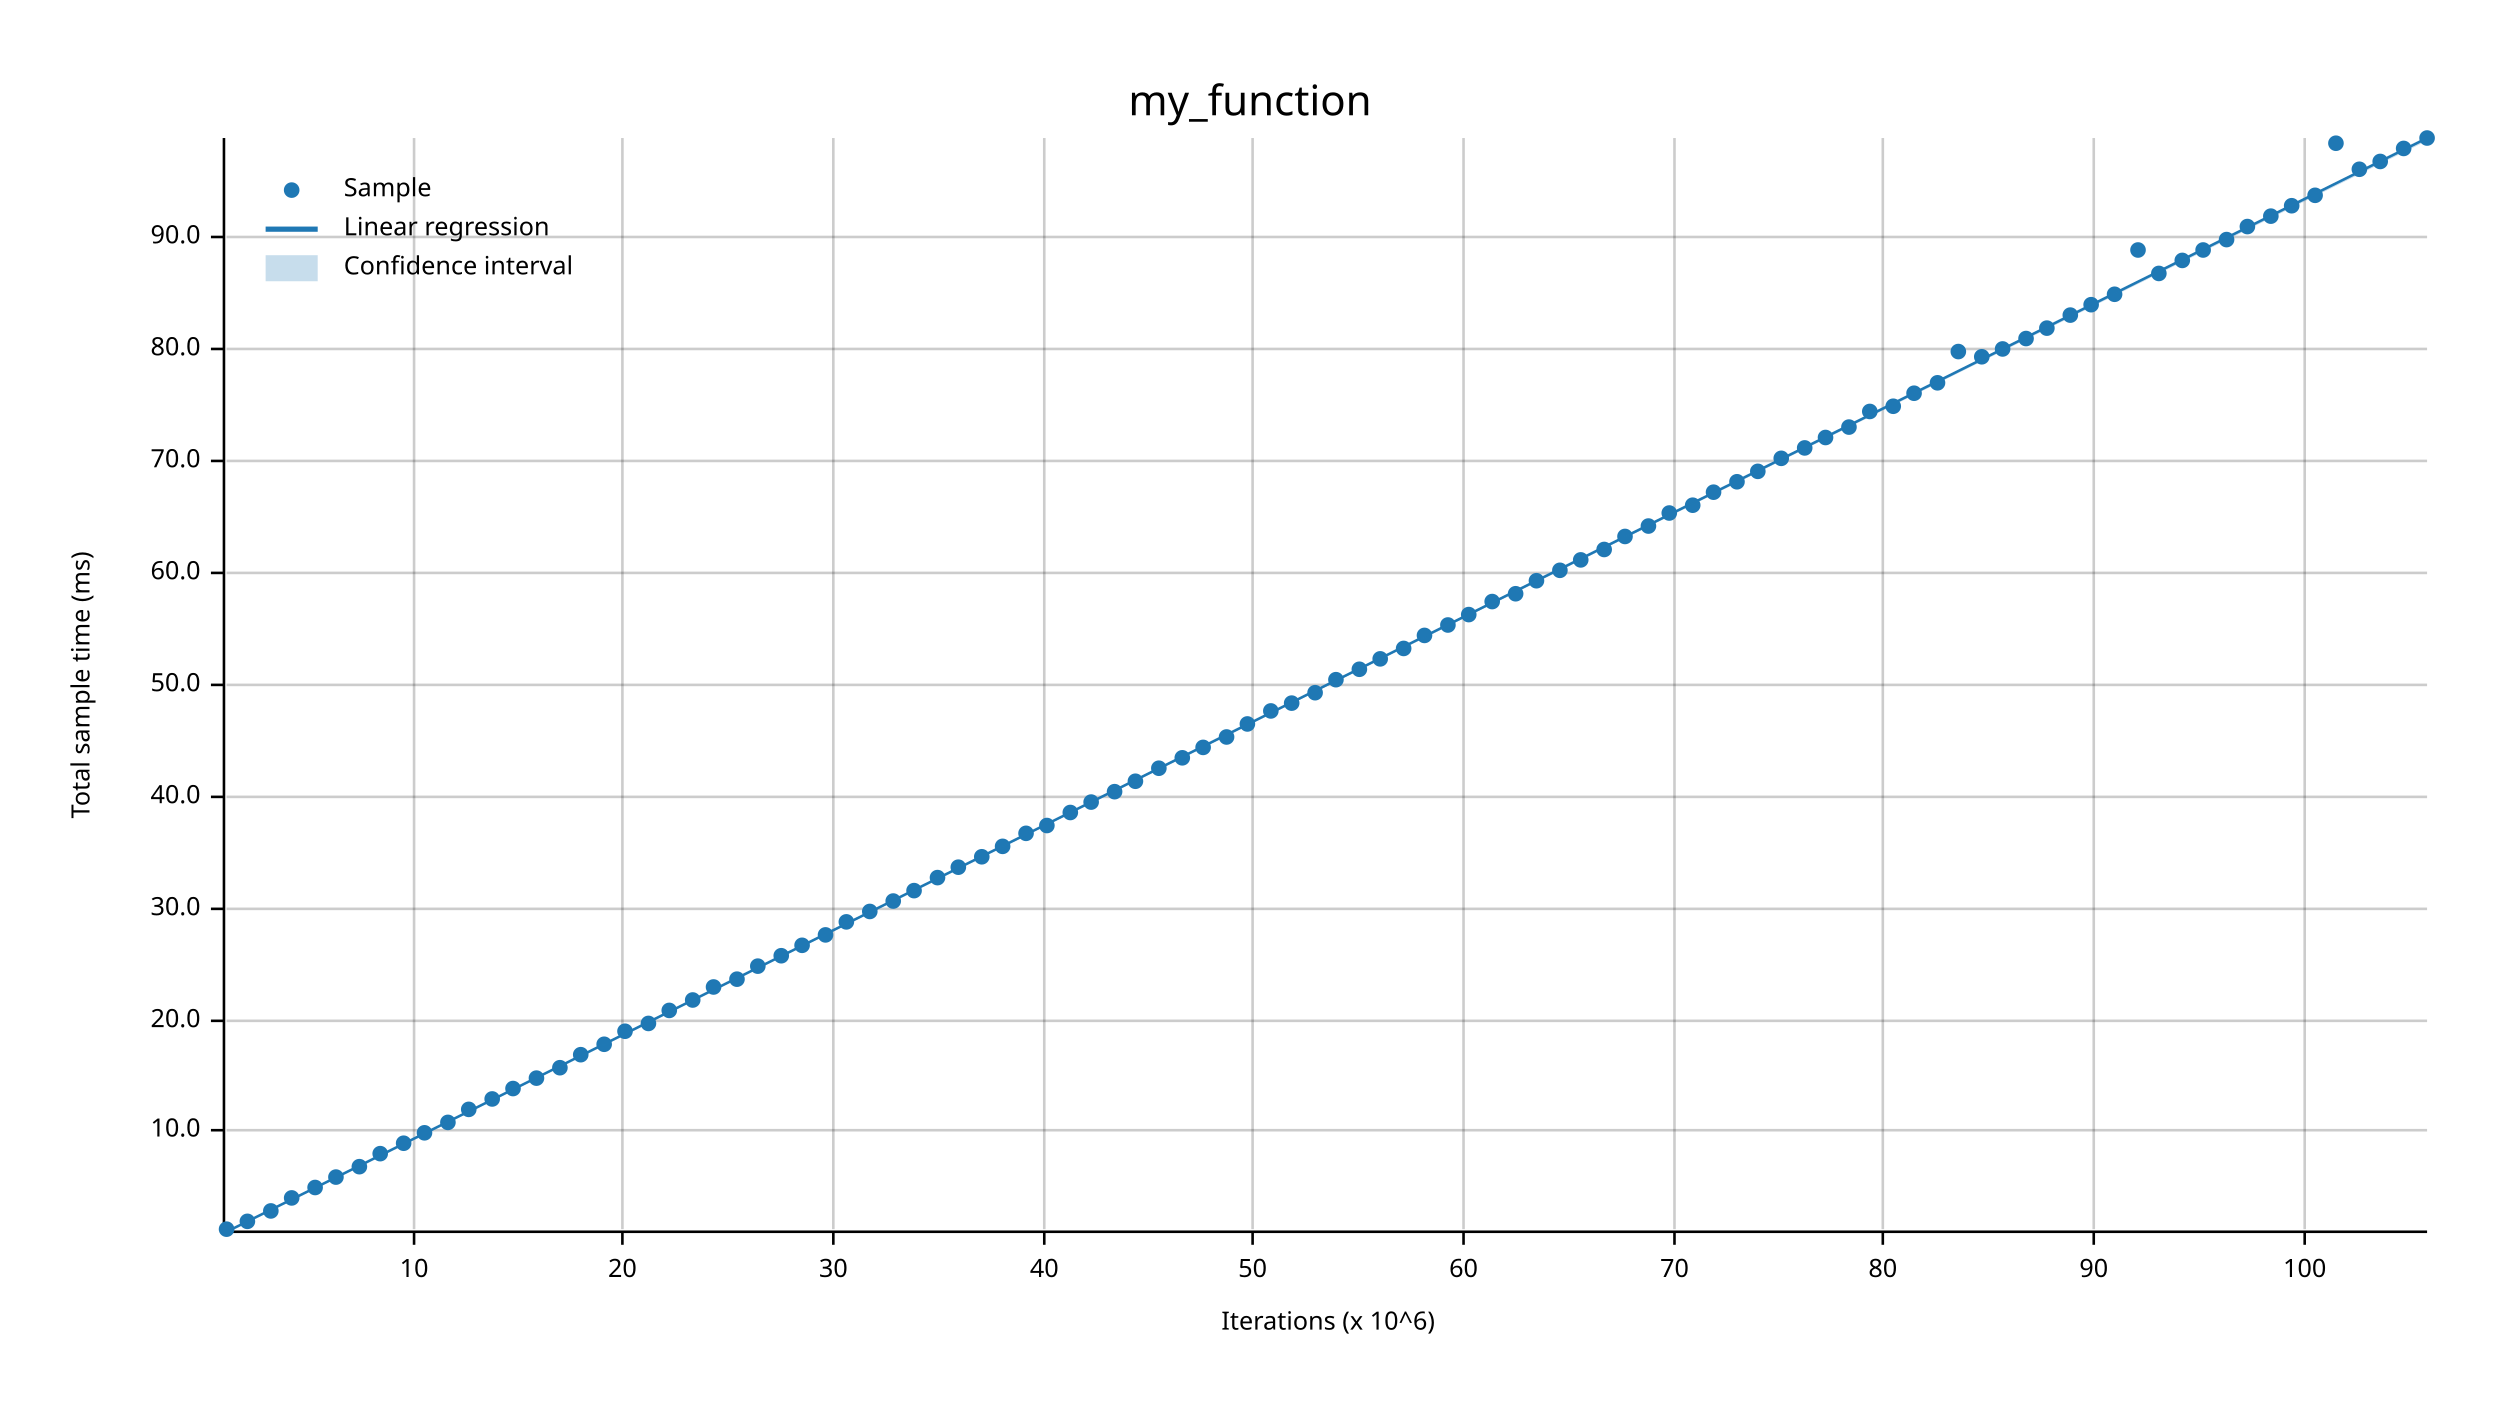
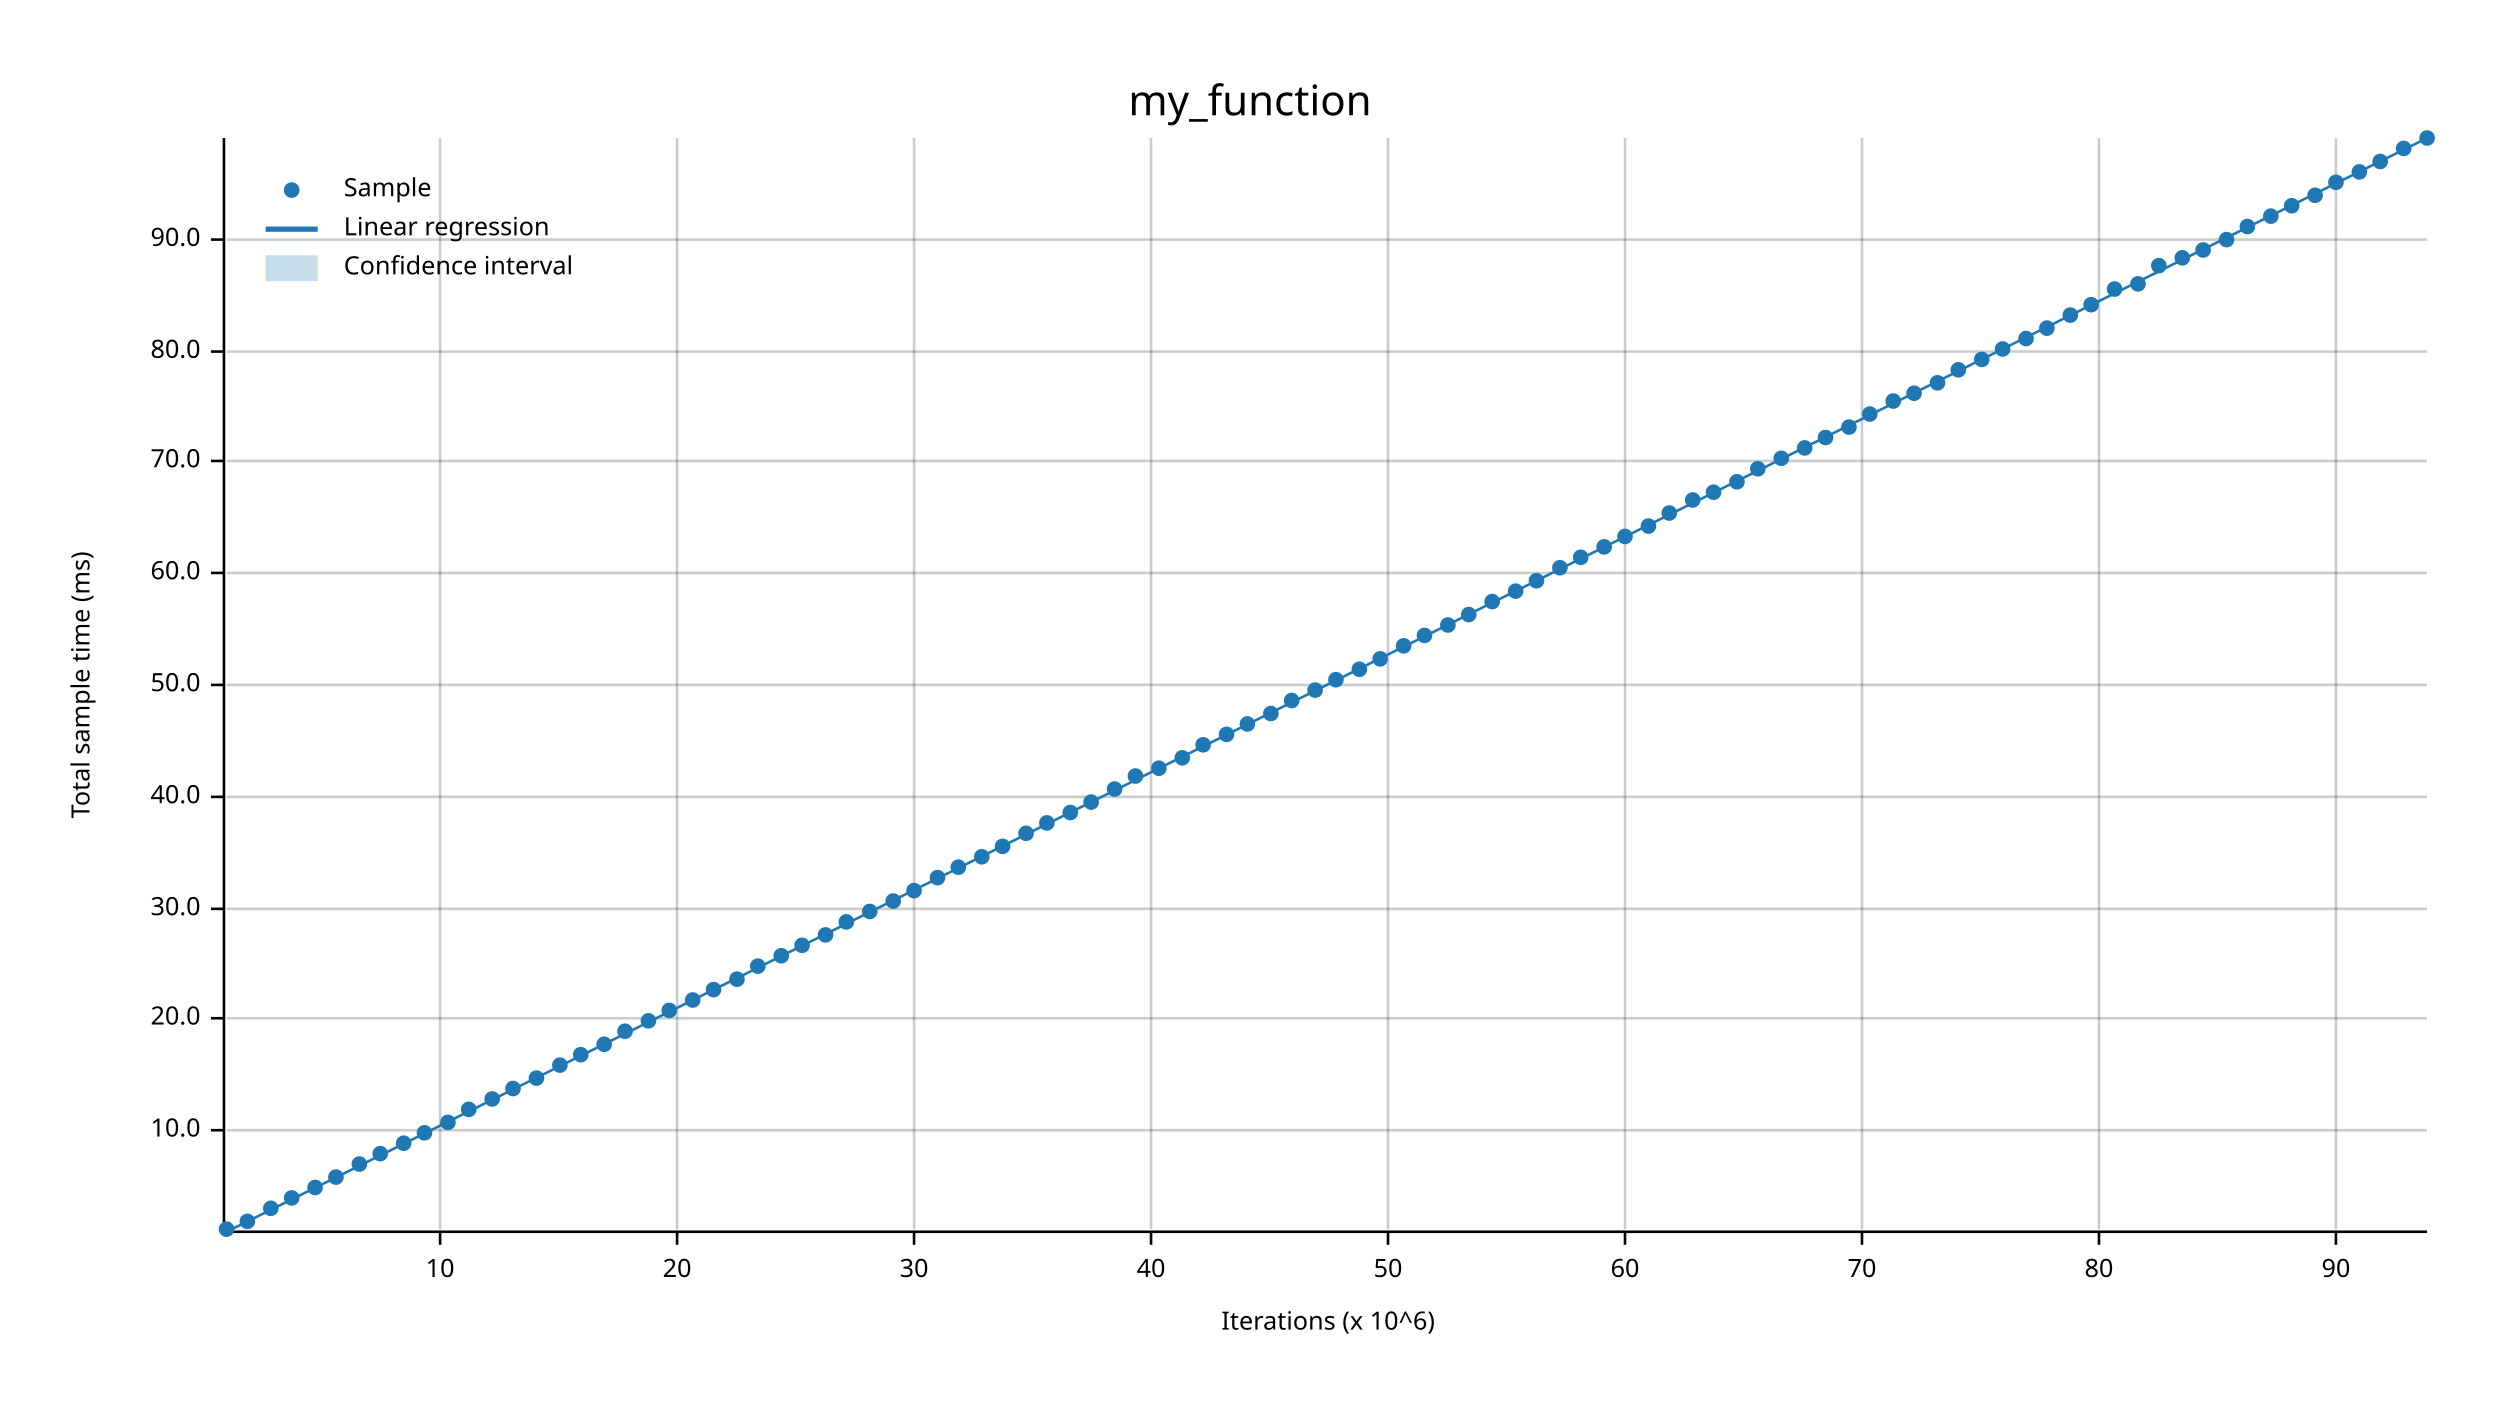
<svg xmlns="http://www.w3.org/2000/svg" width="960" height="540" viewBox="0 0 960 540">
  <text x="480" y="32" dy="0.76em" text-anchor="middle" font-family="sans-serif" font-size="16.129" opacity="1" fill="#000000">
my_function
</text>
  <text x="27" y="263" dy="0.76em" text-anchor="middle" font-family="sans-serif" font-size="9.677" opacity="1" fill="#000000" transform="rotate(270, 27, 263)">
Total sample time (ms)
</text>
  <text x="510" y="513" dy="-0.5ex" text-anchor="middle" font-family="sans-serif" font-size="9.677" opacity="1" fill="#000000">
Iterations (x 10^6)
</text>
-   <line opacity="0.2" stroke="#000000" stroke-width="1" x1="159" y1="472" x2="159" y2="53" />
-   <line opacity="0.2" stroke="#000000" stroke-width="1" x1="239" y1="472" x2="239" y2="53" />
-   <line opacity="0.2" stroke="#000000" stroke-width="1" x1="320" y1="472" x2="320" y2="53" />
-   <line opacity="0.2" stroke="#000000" stroke-width="1" x1="401" y1="472" x2="401" y2="53" />
-   <line opacity="0.2" stroke="#000000" stroke-width="1" x1="481" y1="472" x2="481" y2="53" />
-   <line opacity="0.2" stroke="#000000" stroke-width="1" x1="562" y1="472" x2="562" y2="53" />
-   <line opacity="0.2" stroke="#000000" stroke-width="1" x1="643" y1="472" x2="643" y2="53" />
-   <line opacity="0.2" stroke="#000000" stroke-width="1" x1="723" y1="472" x2="723" y2="53" />
-   <line opacity="0.2" stroke="#000000" stroke-width="1" x1="804" y1="472" x2="804" y2="53" />
-   <line opacity="0.2" stroke="#000000" stroke-width="1" x1="885" y1="472" x2="885" y2="53" />
+   <line opacity="0.2" stroke="#000000" stroke-width="1" x1="169" y1="472" x2="169" y2="53" />
+   <line opacity="0.2" stroke="#000000" stroke-width="1" x1="260" y1="472" x2="260" y2="53" />
+   <line opacity="0.2" stroke="#000000" stroke-width="1" x1="351" y1="472" x2="351" y2="53" />
+   <line opacity="0.2" stroke="#000000" stroke-width="1" x1="442" y1="472" x2="442" y2="53" />
+   <line opacity="0.2" stroke="#000000" stroke-width="1" x1="533" y1="472" x2="533" y2="53" />
+   <line opacity="0.2" stroke="#000000" stroke-width="1" x1="624" y1="472" x2="624" y2="53" />
+   <line opacity="0.2" stroke="#000000" stroke-width="1" x1="715" y1="472" x2="715" y2="53" />
+   <line opacity="0.2" stroke="#000000" stroke-width="1" x1="806" y1="472" x2="806" y2="53" />
+   <line opacity="0.2" stroke="#000000" stroke-width="1" x1="897" y1="472" x2="897" y2="53" />
  <line opacity="0.2" stroke="#000000" stroke-width="1" x1="87" y1="434" x2="932" y2="434" />
-   <line opacity="0.2" stroke="#000000" stroke-width="1" x1="87" y1="392" x2="932" y2="392" />
+   <line opacity="0.2" stroke="#000000" stroke-width="1" x1="87" y1="391" x2="932" y2="391" />
  <line opacity="0.2" stroke="#000000" stroke-width="1" x1="87" y1="349" x2="932" y2="349" />
  <line opacity="0.2" stroke="#000000" stroke-width="1" x1="87" y1="306" x2="932" y2="306" />
  <line opacity="0.2" stroke="#000000" stroke-width="1" x1="87" y1="263" x2="932" y2="263" />
  <line opacity="0.2" stroke="#000000" stroke-width="1" x1="87" y1="220" x2="932" y2="220" />
  <line opacity="0.2" stroke="#000000" stroke-width="1" x1="87" y1="177" x2="932" y2="177" />
-   <line opacity="0.2" stroke="#000000" stroke-width="1" x1="87" y1="134" x2="932" y2="134" />
-   <line opacity="0.2" stroke="#000000" stroke-width="1" x1="87" y1="91" x2="932" y2="91" />
+   <line opacity="0.2" stroke="#000000" stroke-width="1" x1="87" y1="135" x2="932" y2="135" />
+   <line opacity="0.2" stroke="#000000" stroke-width="1" x1="87" y1="92" x2="932" y2="92" />
  <polyline fill="none" opacity="1" stroke="#000000" stroke-width="1" points="86,53 86,472 " />
  <text x="77" y="434" dy="0.5ex" text-anchor="end" font-family="sans-serif" font-size="9.677" opacity="1" fill="#000000">
10.0
</text>
  <polyline fill="none" opacity="1" stroke="#000000" stroke-width="1" points="81,434 86,434 " />
-   <text x="77" y="392" dy="0.5ex" text-anchor="end" font-family="sans-serif" font-size="9.677" opacity="1" fill="#000000">
+   <text x="77" y="391" dy="0.5ex" text-anchor="end" font-family="sans-serif" font-size="9.677" opacity="1" fill="#000000">
20.0
</text>
-   <polyline fill="none" opacity="1" stroke="#000000" stroke-width="1" points="81,392 86,392 " />
+   <polyline fill="none" opacity="1" stroke="#000000" stroke-width="1" points="81,391 86,391 " />
  <text x="77" y="349" dy="0.5ex" text-anchor="end" font-family="sans-serif" font-size="9.677" opacity="1" fill="#000000">
30.0
</text>
  <polyline fill="none" opacity="1" stroke="#000000" stroke-width="1" points="81,349 86,349 " />
  <text x="77" y="306" dy="0.5ex" text-anchor="end" font-family="sans-serif" font-size="9.677" opacity="1" fill="#000000">
40.0
</text>
  <polyline fill="none" opacity="1" stroke="#000000" stroke-width="1" points="81,306 86,306 " />
  <text x="77" y="263" dy="0.5ex" text-anchor="end" font-family="sans-serif" font-size="9.677" opacity="1" fill="#000000">
50.0
</text>
  <polyline fill="none" opacity="1" stroke="#000000" stroke-width="1" points="81,263 86,263 " />
  <text x="77" y="220" dy="0.5ex" text-anchor="end" font-family="sans-serif" font-size="9.677" opacity="1" fill="#000000">
60.0
</text>
  <polyline fill="none" opacity="1" stroke="#000000" stroke-width="1" points="81,220 86,220 " />
  <text x="77" y="177" dy="0.5ex" text-anchor="end" font-family="sans-serif" font-size="9.677" opacity="1" fill="#000000">
70.0
</text>
  <polyline fill="none" opacity="1" stroke="#000000" stroke-width="1" points="81,177 86,177 " />
-   <text x="77" y="134" dy="0.5ex" text-anchor="end" font-family="sans-serif" font-size="9.677" opacity="1" fill="#000000">
+   <text x="77" y="135" dy="0.5ex" text-anchor="end" font-family="sans-serif" font-size="9.677" opacity="1" fill="#000000">
80.0
</text>
-   <polyline fill="none" opacity="1" stroke="#000000" stroke-width="1" points="81,134 86,134 " />
-   <text x="77" y="91" dy="0.5ex" text-anchor="end" font-family="sans-serif" font-size="9.677" opacity="1" fill="#000000">
+   <polyline fill="none" opacity="1" stroke="#000000" stroke-width="1" points="81,135 86,135 " />
+   <text x="77" y="92" dy="0.5ex" text-anchor="end" font-family="sans-serif" font-size="9.677" opacity="1" fill="#000000">
90.0
</text>
-   <polyline fill="none" opacity="1" stroke="#000000" stroke-width="1" points="81,91 86,91 " />
+   <polyline fill="none" opacity="1" stroke="#000000" stroke-width="1" points="81,92 86,92 " />
  <polyline fill="none" opacity="1" stroke="#000000" stroke-width="1" points="87,473 932,473 " />
-   <text x="159" y="483" dy="0.76em" text-anchor="middle" font-family="sans-serif" font-size="9.677" opacity="1" fill="#000000">
+   <text x="169" y="483" dy="0.76em" text-anchor="middle" font-family="sans-serif" font-size="9.677" opacity="1" fill="#000000">
10
</text>
-   <polyline fill="none" opacity="1" stroke="#000000" stroke-width="1" points="159,473 159,478 " />
-   <text x="239" y="483" dy="0.76em" text-anchor="middle" font-family="sans-serif" font-size="9.677" opacity="1" fill="#000000">
+   <polyline fill="none" opacity="1" stroke="#000000" stroke-width="1" points="169,473 169,478 " />
+   <text x="260" y="483" dy="0.76em" text-anchor="middle" font-family="sans-serif" font-size="9.677" opacity="1" fill="#000000">
20
</text>
-   <polyline fill="none" opacity="1" stroke="#000000" stroke-width="1" points="239,473 239,478 " />
-   <text x="320" y="483" dy="0.76em" text-anchor="middle" font-family="sans-serif" font-size="9.677" opacity="1" fill="#000000">
+   <polyline fill="none" opacity="1" stroke="#000000" stroke-width="1" points="260,473 260,478 " />
+   <text x="351" y="483" dy="0.76em" text-anchor="middle" font-family="sans-serif" font-size="9.677" opacity="1" fill="#000000">
30
</text>
-   <polyline fill="none" opacity="1" stroke="#000000" stroke-width="1" points="320,473 320,478 " />
-   <text x="401" y="483" dy="0.76em" text-anchor="middle" font-family="sans-serif" font-size="9.677" opacity="1" fill="#000000">
+   <polyline fill="none" opacity="1" stroke="#000000" stroke-width="1" points="351,473 351,478 " />
+   <text x="442" y="483" dy="0.76em" text-anchor="middle" font-family="sans-serif" font-size="9.677" opacity="1" fill="#000000">
40
</text>
-   <polyline fill="none" opacity="1" stroke="#000000" stroke-width="1" points="401,473 401,478 " />
-   <text x="481" y="483" dy="0.76em" text-anchor="middle" font-family="sans-serif" font-size="9.677" opacity="1" fill="#000000">
+   <polyline fill="none" opacity="1" stroke="#000000" stroke-width="1" points="442,473 442,478 " />
+   <text x="533" y="483" dy="0.76em" text-anchor="middle" font-family="sans-serif" font-size="9.677" opacity="1" fill="#000000">
50
</text>
-   <polyline fill="none" opacity="1" stroke="#000000" stroke-width="1" points="481,473 481,478 " />
-   <text x="562" y="483" dy="0.76em" text-anchor="middle" font-family="sans-serif" font-size="9.677" opacity="1" fill="#000000">
+   <polyline fill="none" opacity="1" stroke="#000000" stroke-width="1" points="533,473 533,478 " />
+   <text x="624" y="483" dy="0.76em" text-anchor="middle" font-family="sans-serif" font-size="9.677" opacity="1" fill="#000000">
60
</text>
-   <polyline fill="none" opacity="1" stroke="#000000" stroke-width="1" points="562,473 562,478 " />
-   <text x="643" y="483" dy="0.76em" text-anchor="middle" font-family="sans-serif" font-size="9.677" opacity="1" fill="#000000">
+   <polyline fill="none" opacity="1" stroke="#000000" stroke-width="1" points="624,473 624,478 " />
+   <text x="715" y="483" dy="0.76em" text-anchor="middle" font-family="sans-serif" font-size="9.677" opacity="1" fill="#000000">
70
</text>
-   <polyline fill="none" opacity="1" stroke="#000000" stroke-width="1" points="643,473 643,478 " />
-   <text x="723" y="483" dy="0.76em" text-anchor="middle" font-family="sans-serif" font-size="9.677" opacity="1" fill="#000000">
+   <polyline fill="none" opacity="1" stroke="#000000" stroke-width="1" points="715,473 715,478 " />
+   <text x="806" y="483" dy="0.76em" text-anchor="middle" font-family="sans-serif" font-size="9.677" opacity="1" fill="#000000">
80
</text>
-   <polyline fill="none" opacity="1" stroke="#000000" stroke-width="1" points="723,473 723,478 " />
-   <text x="804" y="483" dy="0.76em" text-anchor="middle" font-family="sans-serif" font-size="9.677" opacity="1" fill="#000000">
+   <polyline fill="none" opacity="1" stroke="#000000" stroke-width="1" points="806,473 806,478 " />
+   <text x="897" y="483" dy="0.76em" text-anchor="middle" font-family="sans-serif" font-size="9.677" opacity="1" fill="#000000">
90
</text>
-   <polyline fill="none" opacity="1" stroke="#000000" stroke-width="1" points="804,473 804,478 " />
-   <text x="885" y="483" dy="0.76em" text-anchor="middle" font-family="sans-serif" font-size="9.677" opacity="1" fill="#000000">
- 100
- </text>
-   <polyline fill="none" opacity="1" stroke="#000000" stroke-width="1" points="885,473 885,478 " />
+   <polyline fill="none" opacity="1" stroke="#000000" stroke-width="1" points="897,473 897,478 " />
  <circle cx="87" cy="472" r="3" opacity="1" fill="#1F78B4" stroke="none" stroke-width="1" />
  <circle cx="95" cy="469" r="3" opacity="1" fill="#1F78B4" stroke="none" stroke-width="1" />
-   <circle cx="104" cy="465" r="3" opacity="1" fill="#1F78B4" stroke="none" stroke-width="1" />
+   <circle cx="104" cy="464" r="3" opacity="1" fill="#1F78B4" stroke="none" stroke-width="1" />
  <circle cx="112" cy="460" r="3" opacity="1" fill="#1F78B4" stroke="none" stroke-width="1" />
  <circle cx="121" cy="456" r="3" opacity="1" fill="#1F78B4" stroke="none" stroke-width="1" />
  <circle cx="129" cy="452" r="3" opacity="1" fill="#1F78B4" stroke="none" stroke-width="1" />
-   <circle cx="138" cy="448" r="3" opacity="1" fill="#1F78B4" stroke="none" stroke-width="1" />
+   <circle cx="138" cy="447" r="3" opacity="1" fill="#1F78B4" stroke="none" stroke-width="1" />
  <circle cx="146" cy="443" r="3" opacity="1" fill="#1F78B4" stroke="none" stroke-width="1" />
  <circle cx="155" cy="439" r="3" opacity="1" fill="#1F78B4" stroke="none" stroke-width="1" />
  <circle cx="163" cy="435" r="3" opacity="1" fill="#1F78B4" stroke="none" stroke-width="1" />
  <circle cx="172" cy="431" r="3" opacity="1" fill="#1F78B4" stroke="none" stroke-width="1" />
  <circle cx="180" cy="426" r="3" opacity="1" fill="#1F78B4" stroke="none" stroke-width="1" />
  <circle cx="189" cy="422" r="3" opacity="1" fill="#1F78B4" stroke="none" stroke-width="1" />
  <circle cx="197" cy="418" r="3" opacity="1" fill="#1F78B4" stroke="none" stroke-width="1" />
  <circle cx="206" cy="414" r="3" opacity="1" fill="#1F78B4" stroke="none" stroke-width="1" />
-   <circle cx="215" cy="410" r="3" opacity="1" fill="#1F78B4" stroke="none" stroke-width="1" />
+   <circle cx="215" cy="409" r="3" opacity="1" fill="#1F78B4" stroke="none" stroke-width="1" />
  <circle cx="223" cy="405" r="3" opacity="1" fill="#1F78B4" stroke="none" stroke-width="1" />
  <circle cx="232" cy="401" r="3" opacity="1" fill="#1F78B4" stroke="none" stroke-width="1" />
  <circle cx="240" cy="396" r="3" opacity="1" fill="#1F78B4" stroke="none" stroke-width="1" />
-   <circle cx="249" cy="393" r="3" opacity="1" fill="#1F78B4" stroke="none" stroke-width="1" />
+   <circle cx="249" cy="392" r="3" opacity="1" fill="#1F78B4" stroke="none" stroke-width="1" />
  <circle cx="257" cy="388" r="3" opacity="1" fill="#1F78B4" stroke="none" stroke-width="1" />
  <circle cx="266" cy="384" r="3" opacity="1" fill="#1F78B4" stroke="none" stroke-width="1" />
-   <circle cx="274" cy="379" r="3" opacity="1" fill="#1F78B4" stroke="none" stroke-width="1" />
+   <circle cx="274" cy="380" r="3" opacity="1" fill="#1F78B4" stroke="none" stroke-width="1" />
  <circle cx="283" cy="376" r="3" opacity="1" fill="#1F78B4" stroke="none" stroke-width="1" />
  <circle cx="291" cy="371" r="3" opacity="1" fill="#1F78B4" stroke="none" stroke-width="1" />
  <circle cx="300" cy="367" r="3" opacity="1" fill="#1F78B4" stroke="none" stroke-width="1" />
  <circle cx="308" cy="363" r="3" opacity="1" fill="#1F78B4" stroke="none" stroke-width="1" />
  <circle cx="317" cy="359" r="3" opacity="1" fill="#1F78B4" stroke="none" stroke-width="1" />
  <circle cx="325" cy="354" r="3" opacity="1" fill="#1F78B4" stroke="none" stroke-width="1" />
  <circle cx="334" cy="350" r="3" opacity="1" fill="#1F78B4" stroke="none" stroke-width="1" />
  <circle cx="343" cy="346" r="3" opacity="1" fill="#1F78B4" stroke="none" stroke-width="1" />
  <circle cx="351" cy="342" r="3" opacity="1" fill="#1F78B4" stroke="none" stroke-width="1" />
  <circle cx="360" cy="337" r="3" opacity="1" fill="#1F78B4" stroke="none" stroke-width="1" />
  <circle cx="368" cy="333" r="3" opacity="1" fill="#1F78B4" stroke="none" stroke-width="1" />
  <circle cx="377" cy="329" r="3" opacity="1" fill="#1F78B4" stroke="none" stroke-width="1" />
  <circle cx="385" cy="325" r="3" opacity="1" fill="#1F78B4" stroke="none" stroke-width="1" />
  <circle cx="394" cy="320" r="3" opacity="1" fill="#1F78B4" stroke="none" stroke-width="1" />
-   <circle cx="402" cy="317" r="3" opacity="1" fill="#1F78B4" stroke="none" stroke-width="1" />
+   <circle cx="402" cy="316" r="3" opacity="1" fill="#1F78B4" stroke="none" stroke-width="1" />
  <circle cx="411" cy="312" r="3" opacity="1" fill="#1F78B4" stroke="none" stroke-width="1" />
  <circle cx="419" cy="308" r="3" opacity="1" fill="#1F78B4" stroke="none" stroke-width="1" />
-   <circle cx="428" cy="304" r="3" opacity="1" fill="#1F78B4" stroke="none" stroke-width="1" />
-   <circle cx="436" cy="300" r="3" opacity="1" fill="#1F78B4" stroke="none" stroke-width="1" />
+   <circle cx="428" cy="303" r="3" opacity="1" fill="#1F78B4" stroke="none" stroke-width="1" />
+   <circle cx="436" cy="298" r="3" opacity="1" fill="#1F78B4" stroke="none" stroke-width="1" />
  <circle cx="445" cy="295" r="3" opacity="1" fill="#1F78B4" stroke="none" stroke-width="1" />
  <circle cx="454" cy="291" r="3" opacity="1" fill="#1F78B4" stroke="none" stroke-width="1" />
-   <circle cx="462" cy="287" r="3" opacity="1" fill="#1F78B4" stroke="none" stroke-width="1" />
-   <circle cx="471" cy="283" r="3" opacity="1" fill="#1F78B4" stroke="none" stroke-width="1" />
+   <circle cx="462" cy="286" r="3" opacity="1" fill="#1F78B4" stroke="none" stroke-width="1" />
+   <circle cx="471" cy="282" r="3" opacity="1" fill="#1F78B4" stroke="none" stroke-width="1" />
  <circle cx="479" cy="278" r="3" opacity="1" fill="#1F78B4" stroke="none" stroke-width="1" />
-   <circle cx="488" cy="273" r="3" opacity="1" fill="#1F78B4" stroke="none" stroke-width="1" />
-   <circle cx="496" cy="270" r="3" opacity="1" fill="#1F78B4" stroke="none" stroke-width="1" />
-   <circle cx="505" cy="266" r="3" opacity="1" fill="#1F78B4" stroke="none" stroke-width="1" />
+   <circle cx="488" cy="274" r="3" opacity="1" fill="#1F78B4" stroke="none" stroke-width="1" />
+   <circle cx="496" cy="269" r="3" opacity="1" fill="#1F78B4" stroke="none" stroke-width="1" />
+   <circle cx="505" cy="265" r="3" opacity="1" fill="#1F78B4" stroke="none" stroke-width="1" />
  <circle cx="513" cy="261" r="3" opacity="1" fill="#1F78B4" stroke="none" stroke-width="1" />
  <circle cx="522" cy="257" r="3" opacity="1" fill="#1F78B4" stroke="none" stroke-width="1" />
  <circle cx="530" cy="253" r="3" opacity="1" fill="#1F78B4" stroke="none" stroke-width="1" />
-   <circle cx="539" cy="249" r="3" opacity="1" fill="#1F78B4" stroke="none" stroke-width="1" />
+   <circle cx="539" cy="248" r="3" opacity="1" fill="#1F78B4" stroke="none" stroke-width="1" />
  <circle cx="547" cy="244" r="3" opacity="1" fill="#1F78B4" stroke="none" stroke-width="1" />
  <circle cx="556" cy="240" r="3" opacity="1" fill="#1F78B4" stroke="none" stroke-width="1" />
  <circle cx="564" cy="236" r="3" opacity="1" fill="#1F78B4" stroke="none" stroke-width="1" />
  <circle cx="573" cy="231" r="3" opacity="1" fill="#1F78B4" stroke="none" stroke-width="1" />
-   <circle cx="582" cy="228" r="3" opacity="1" fill="#1F78B4" stroke="none" stroke-width="1" />
+   <circle cx="582" cy="227" r="3" opacity="1" fill="#1F78B4" stroke="none" stroke-width="1" />
  <circle cx="590" cy="223" r="3" opacity="1" fill="#1F78B4" stroke="none" stroke-width="1" />
-   <circle cx="599" cy="219" r="3" opacity="1" fill="#1F78B4" stroke="none" stroke-width="1" />
-   <circle cx="607" cy="215" r="3" opacity="1" fill="#1F78B4" stroke="none" stroke-width="1" />
-   <circle cx="616" cy="211" r="3" opacity="1" fill="#1F78B4" stroke="none" stroke-width="1" />
+   <circle cx="599" cy="218" r="3" opacity="1" fill="#1F78B4" stroke="none" stroke-width="1" />
+   <circle cx="607" cy="214" r="3" opacity="1" fill="#1F78B4" stroke="none" stroke-width="1" />
+   <circle cx="616" cy="210" r="3" opacity="1" fill="#1F78B4" stroke="none" stroke-width="1" />
  <circle cx="624" cy="206" r="3" opacity="1" fill="#1F78B4" stroke="none" stroke-width="1" />
  <circle cx="633" cy="202" r="3" opacity="1" fill="#1F78B4" stroke="none" stroke-width="1" />
  <circle cx="641" cy="197" r="3" opacity="1" fill="#1F78B4" stroke="none" stroke-width="1" />
-   <circle cx="650" cy="194" r="3" opacity="1" fill="#1F78B4" stroke="none" stroke-width="1" />
+   <circle cx="650" cy="192" r="3" opacity="1" fill="#1F78B4" stroke="none" stroke-width="1" />
  <circle cx="658" cy="189" r="3" opacity="1" fill="#1F78B4" stroke="none" stroke-width="1" />
  <circle cx="667" cy="185" r="3" opacity="1" fill="#1F78B4" stroke="none" stroke-width="1" />
-   <circle cx="675" cy="181" r="3" opacity="1" fill="#1F78B4" stroke="none" stroke-width="1" />
+   <circle cx="675" cy="180" r="3" opacity="1" fill="#1F78B4" stroke="none" stroke-width="1" />
  <circle cx="684" cy="176" r="3" opacity="1" fill="#1F78B4" stroke="none" stroke-width="1" />
  <circle cx="693" cy="172" r="3" opacity="1" fill="#1F78B4" stroke="none" stroke-width="1" />
  <circle cx="701" cy="168" r="3" opacity="1" fill="#1F78B4" stroke="none" stroke-width="1" />
  <circle cx="710" cy="164" r="3" opacity="1" fill="#1F78B4" stroke="none" stroke-width="1" />
-   <circle cx="718" cy="158" r="3" opacity="1" fill="#1F78B4" stroke="none" stroke-width="1" />
-   <circle cx="727" cy="156" r="3" opacity="1" fill="#1F78B4" stroke="none" stroke-width="1" />
+   <circle cx="718" cy="159" r="3" opacity="1" fill="#1F78B4" stroke="none" stroke-width="1" />
+   <circle cx="727" cy="154" r="3" opacity="1" fill="#1F78B4" stroke="none" stroke-width="1" />
  <circle cx="735" cy="151" r="3" opacity="1" fill="#1F78B4" stroke="none" stroke-width="1" />
  <circle cx="744" cy="147" r="3" opacity="1" fill="#1F78B4" stroke="none" stroke-width="1" />
-   <circle cx="752" cy="135" r="3" opacity="1" fill="#1F78B4" stroke="none" stroke-width="1" />
-   <circle cx="761" cy="137" r="3" opacity="1" fill="#1F78B4" stroke="none" stroke-width="1" />
+   <circle cx="752" cy="142" r="3" opacity="1" fill="#1F78B4" stroke="none" stroke-width="1" />
+   <circle cx="761" cy="138" r="3" opacity="1" fill="#1F78B4" stroke="none" stroke-width="1" />
  <circle cx="769" cy="134" r="3" opacity="1" fill="#1F78B4" stroke="none" stroke-width="1" />
  <circle cx="778" cy="130" r="3" opacity="1" fill="#1F78B4" stroke="none" stroke-width="1" />
  <circle cx="786" cy="126" r="3" opacity="1" fill="#1F78B4" stroke="none" stroke-width="1" />
  <circle cx="795" cy="121" r="3" opacity="1" fill="#1F78B4" stroke="none" stroke-width="1" />
  <circle cx="803" cy="117" r="3" opacity="1" fill="#1F78B4" stroke="none" stroke-width="1" />
-   <circle cx="812" cy="113" r="3" opacity="1" fill="#1F78B4" stroke="none" stroke-width="1" />
-   <circle cx="821" cy="96" r="3" opacity="1" fill="#1F78B4" stroke="none" stroke-width="1" />
-   <circle cx="829" cy="105" r="3" opacity="1" fill="#1F78B4" stroke="none" stroke-width="1" />
-   <circle cx="838" cy="100" r="3" opacity="1" fill="#1F78B4" stroke="none" stroke-width="1" />
+   <circle cx="812" cy="111" r="3" opacity="1" fill="#1F78B4" stroke="none" stroke-width="1" />
+   <circle cx="821" cy="109" r="3" opacity="1" fill="#1F78B4" stroke="none" stroke-width="1" />
+   <circle cx="829" cy="102" r="3" opacity="1" fill="#1F78B4" stroke="none" stroke-width="1" />
+   <circle cx="838" cy="99" r="3" opacity="1" fill="#1F78B4" stroke="none" stroke-width="1" />
  <circle cx="846" cy="96" r="3" opacity="1" fill="#1F78B4" stroke="none" stroke-width="1" />
  <circle cx="855" cy="92" r="3" opacity="1" fill="#1F78B4" stroke="none" stroke-width="1" />
  <circle cx="863" cy="87" r="3" opacity="1" fill="#1F78B4" stroke="none" stroke-width="1" />
  <circle cx="872" cy="83" r="3" opacity="1" fill="#1F78B4" stroke="none" stroke-width="1" />
  <circle cx="880" cy="79" r="3" opacity="1" fill="#1F78B4" stroke="none" stroke-width="1" />
  <circle cx="889" cy="75" r="3" opacity="1" fill="#1F78B4" stroke="none" stroke-width="1" />
-   <circle cx="897" cy="55" r="3" opacity="1" fill="#1F78B4" stroke="none" stroke-width="1" />
-   <circle cx="906" cy="65" r="3" opacity="1" fill="#1F78B4" stroke="none" stroke-width="1" />
+   <circle cx="897" cy="70" r="3" opacity="1" fill="#1F78B4" stroke="none" stroke-width="1" />
+   <circle cx="906" cy="66" r="3" opacity="1" fill="#1F78B4" stroke="none" stroke-width="1" />
  <circle cx="914" cy="62" r="3" opacity="1" fill="#1F78B4" stroke="none" stroke-width="1" />
  <circle cx="923" cy="57" r="3" opacity="1" fill="#1F78B4" stroke="none" stroke-width="1" />
  <circle cx="932" cy="53" r="3" opacity="1" fill="#1F78B4" stroke="none" stroke-width="1" />
  <polyline fill="none" opacity="1" stroke="#1F78B4" stroke-width="1" points="87,473 932,53 " />
-   <polygon opacity="0.25" fill="#1F78B4" points="87,473 932,54 932,53 " />
+   <polygon opacity="0.25" fill="#1F78B4" points="87,473 932,53 932,53 " />
  <text x="132" y="68" dy="0.76em" text-anchor="start" font-family="sans-serif" font-size="9.677" opacity="1" fill="#000000">
Sample
</text>
  <text x="132" y="83" dy="0.76em" text-anchor="start" font-family="sans-serif" font-size="9.677" opacity="1" fill="#000000">
Linear regression
</text>
  <text x="132" y="98" dy="0.76em" text-anchor="start" font-family="sans-serif" font-size="9.677" opacity="1" fill="#000000">
Confidence interval
</text>
  <circle cx="112" cy="73" r="3" opacity="1" fill="#1F78B4" stroke="none" stroke-width="1" />
  <polyline fill="none" opacity="1" stroke="#1F78B4" stroke-width="2" points="102,88 122,88 " />
  <rect x="102" y="98" width="20" height="10" opacity="0.25" fill="#1F78B4" stroke="none" />
</svg>
